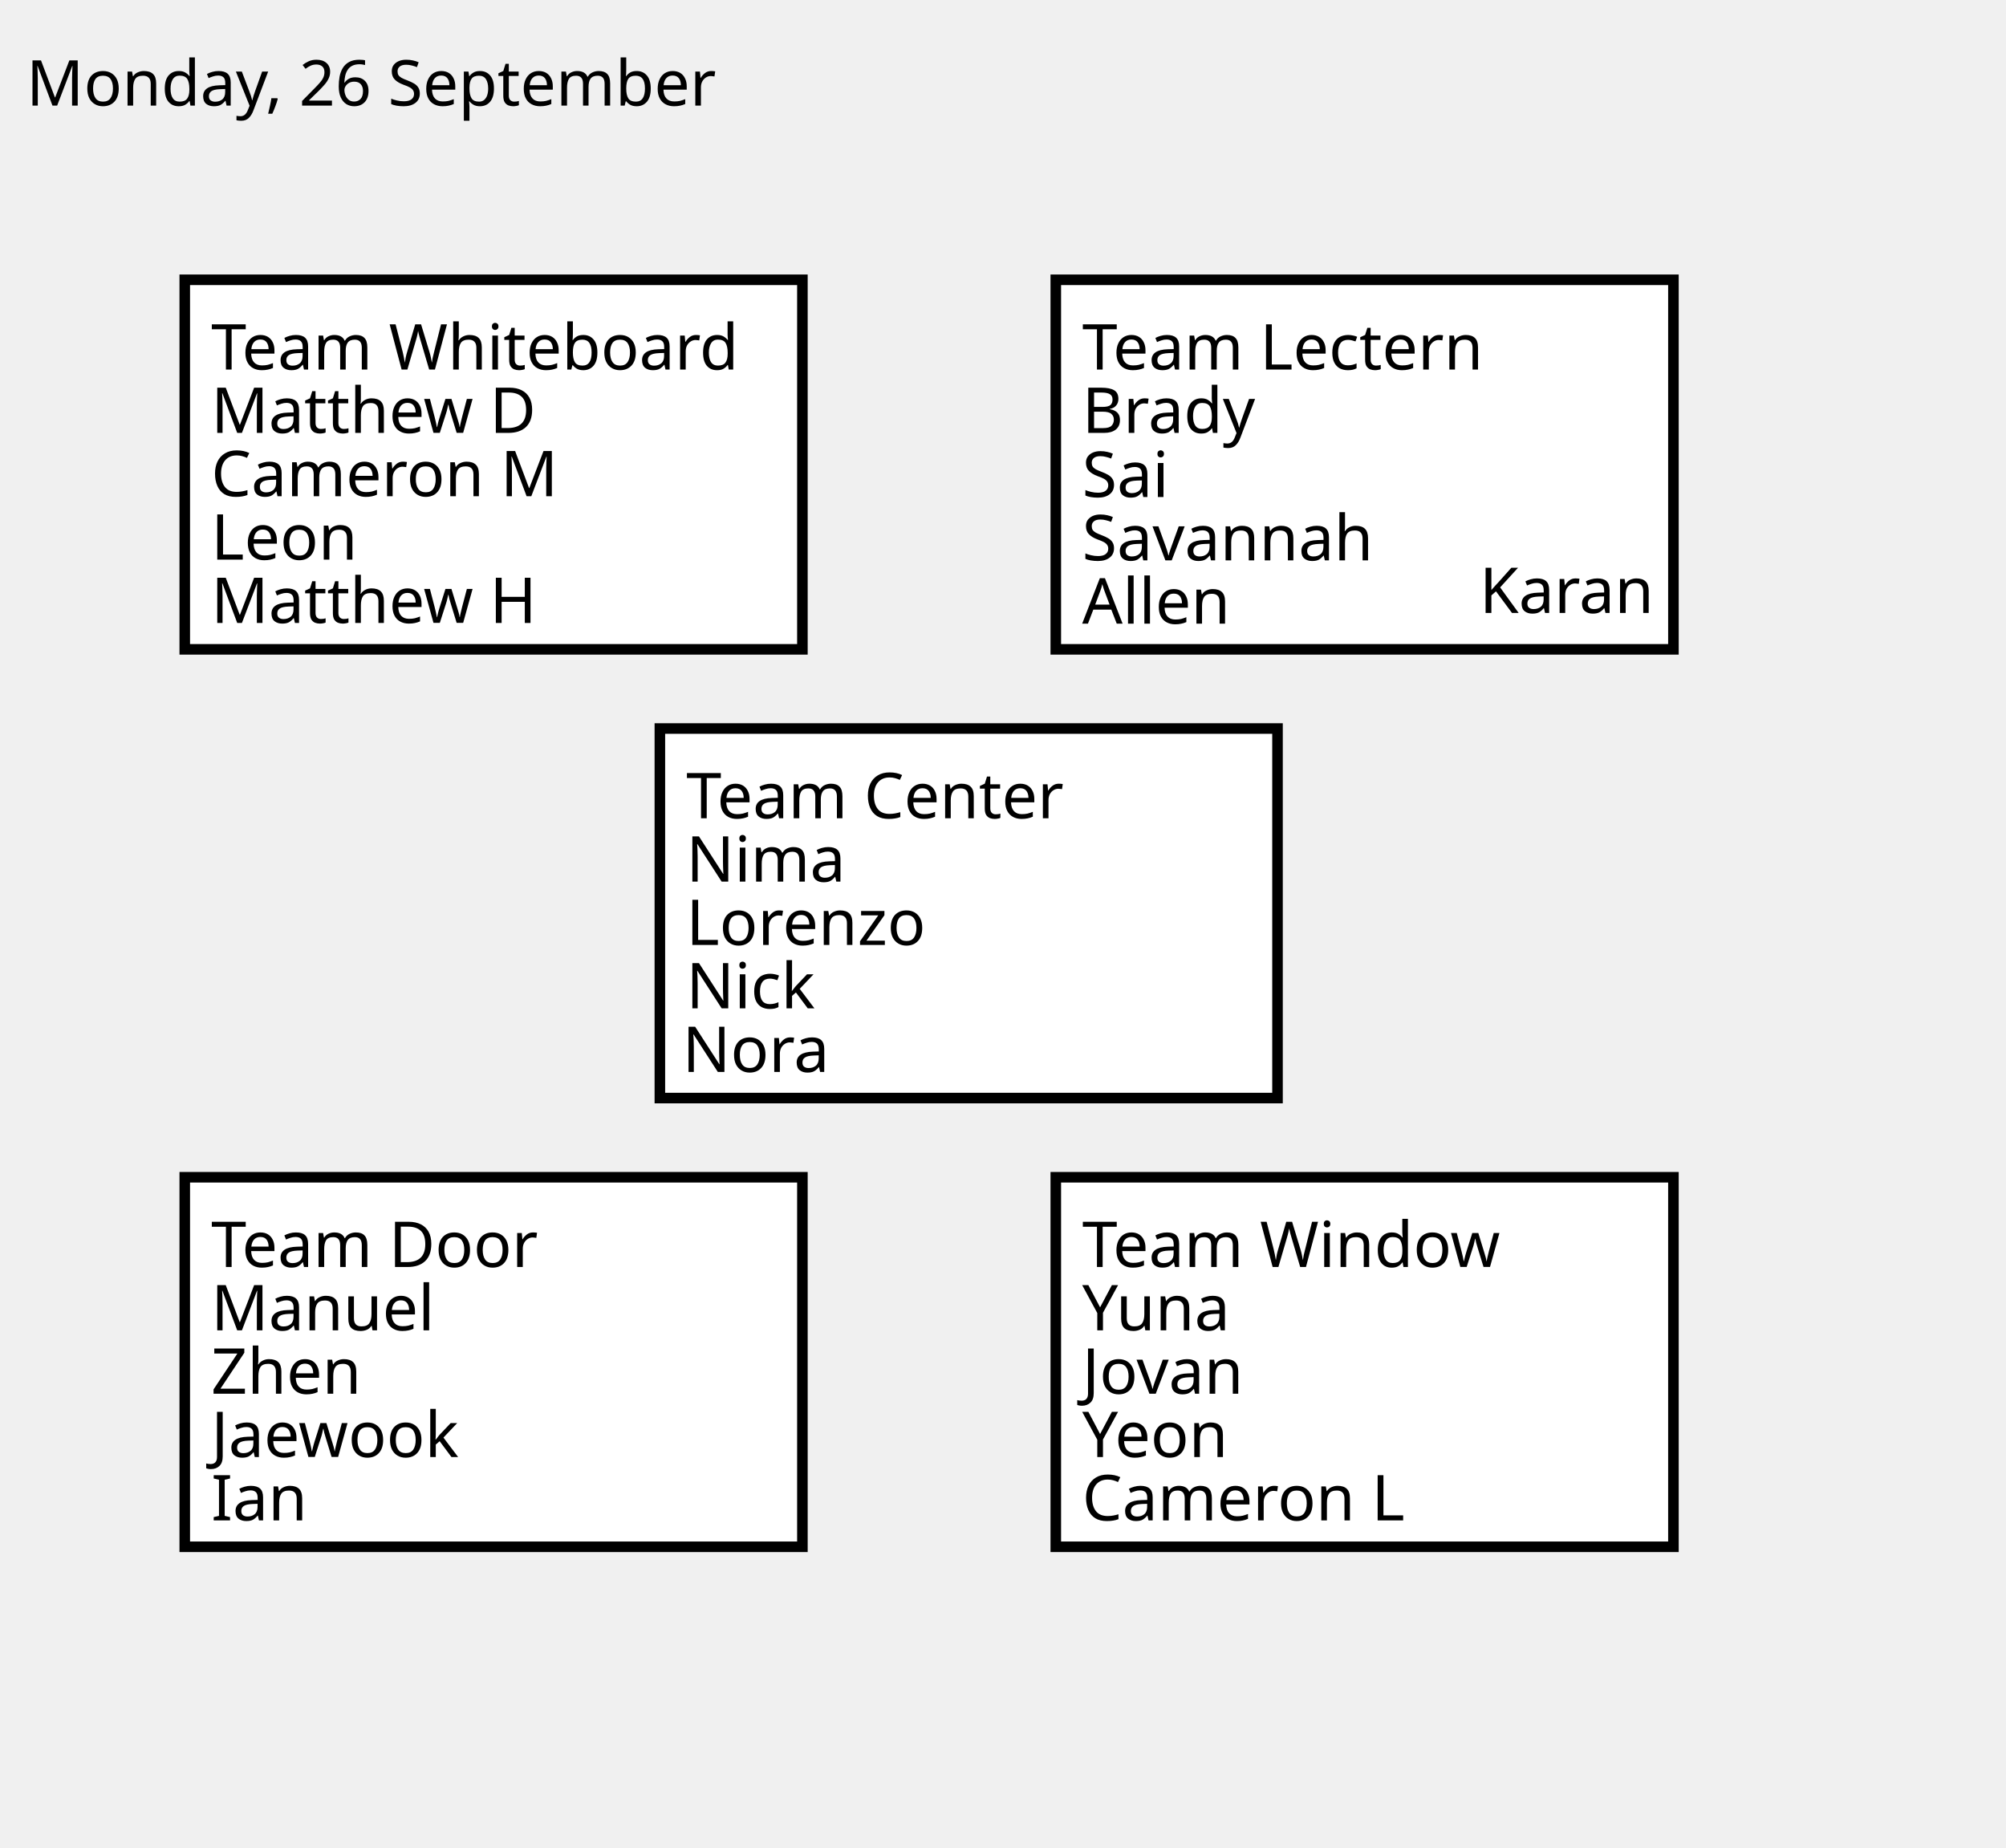
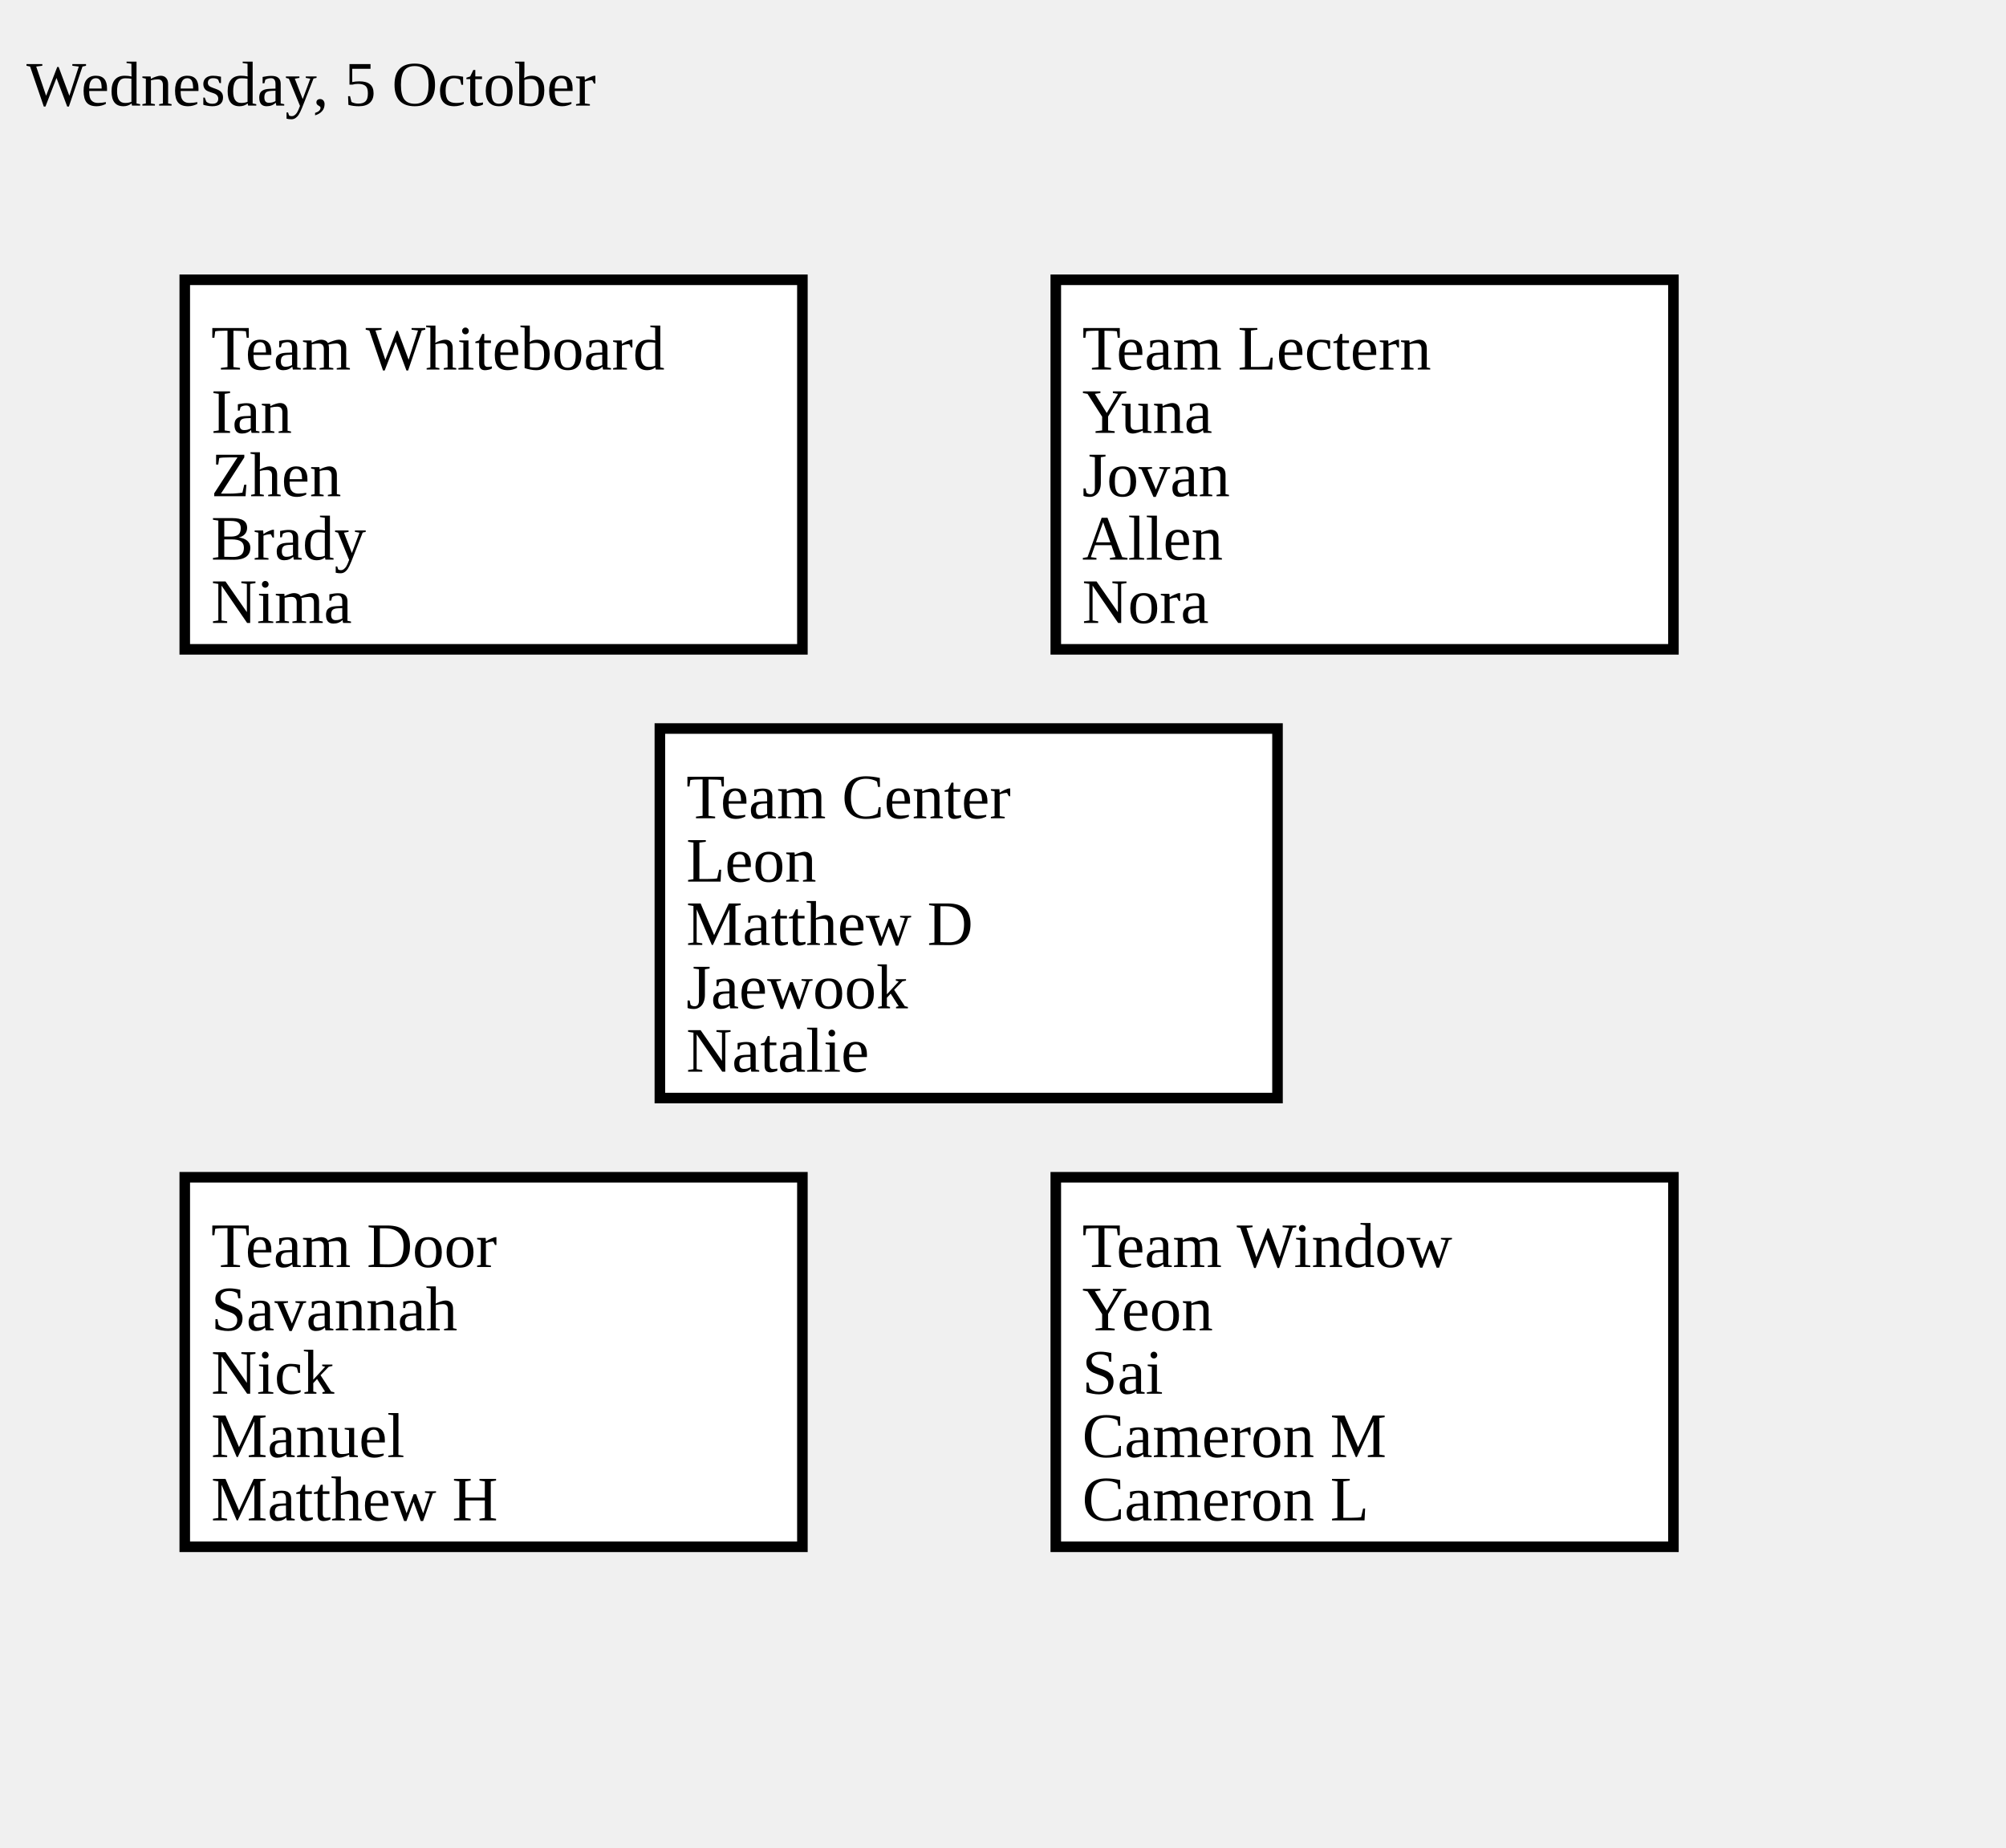
- <svg xmlns="http://www.w3.org/2000/svg" version="1.1" id="Layer_1" x="0px" y="0px" viewBox="0 0 380 350" style="enable-background:new 0 0 380 350;" xml:space="preserve">
-   <style type="text/css">
- 	.st0{fill:#FFFFFF;stroke:#000000;stroke-width:2;}
- 	.st1{font-family:'ArialMT';}
- 	.st2{font-size:12px;}
- </style>
-   <rect x="200" y="53" class="st0" width="117" height="70" />
-   <text transform="matrix(1 0 0 1 205 70)" class="st1 st2">Team Lectern</text>
-   <text transform="matrix(1 0 0 1 205 82)" class="st1 st2">Brady</text>
-   <text transform="matrix(1 0 0 1 205 94.1436)" class="st1 st2">Sai</text>
-   <text transform="matrix(1 0 0 1 205 106.1436)" class="st1 st2">Savannah</text>
-   <rect x="35" y="223" class="st0" width="117" height="70" />
-   <text transform="matrix(1 0 0 1 40 240)" class="st1 st2">Team Door</text>
-   <text transform="matrix(1 0 0 1 40 252)" class="st1 st2">Manuel</text>
-   <text transform="matrix(1 0 0 1 40 264)" class="st1 st2">Zhen</text>
-   <text transform="matrix(1 0 0 1 40 276)" class="st1 st2">Jaewook</text>
-   <text transform="matrix(1 0 0 1 40 288)" class="st1 st2">Ian</text>
-   <rect x="200" y="223" class="st0" width="117" height="70" />
-   <text transform="matrix(1 0 0 1 205 240)" class="st1 st2">Team Window</text>
-   <text transform="matrix(1 0 0 1 205 252)" class="st1 st2">Yuna</text>
-   <text transform="matrix(1 0 0 1 205 264)" class="st1 st2">Jovan</text>
-   <text transform="matrix(1 0 0 1 205 276)" class="st1 st2">Yeon</text>
-   <text transform="matrix(1 0 0 1 205 288)" class="st1 st2">Cameron L</text>
-   <rect x="35" y="53" class="st0" width="117" height="70" />
-   <text transform="matrix(1 0 0 1 40 70)" class="st1 st2">Team Whiteboard</text>
-   <text transform="matrix(1 0 0 1 40 82)" class="st1 st2">Matthew D</text>
-   <text transform="matrix(1 0 0 1 40 94)" class="st1 st2">Cameron M</text>
-   <text transform="matrix(1 0 0 1 40 106)" class="st1 st2">Leon</text>
-   <text transform="matrix(1 0 0 1 40 118)" class="st1 st2">Matthew H</text>
-   <rect x="125" y="138" class="st0" width="117" height="70" />
-   <text transform="matrix(1 0 0 1 130 155)" class="st1 st2">Team Center</text>
-   <text transform="matrix(1 0 0 1 130 167)" class="st1 st2">Nima</text>
-   <text transform="matrix(1 0 0 1 130 179)" class="st1 st2">Lorenzo</text>
-   <text transform="matrix(1 0 0 1 130 191)" class="st1 st2">Nick</text>
-   <text transform="matrix(1 0 0 1 5 20)" class="st1 st2">Monday, 26 September</text>
-   <text transform="matrix(1 0 0 1 129.2753 203.0505)" class="st1 st2">Nora</text>
-   <text transform="matrix(1 0 0 1 204.9997 118.1318)" class="st1 st2">Allen</text>
-   <text transform="matrix(1 0 0 1 280.2648 116.1109)" class="st1 st2">Karan</text>
+ <svg xmlns="http://www.w3.org/2000/svg" width="380" height="350" viewBox="0 -350 380 350">
+   <defs>
+ </defs>
+   <rect x="200" y="-297.0" width="117" height="70" fill="#ffffff" stroke-width="2" stroke="black" />
+   <text x="205" y="-280.0" font-size="12" fill="black" dy="0em">Team Lectern</text>
+   <text x="205" y="-268.0" font-size="12" fill="black" dy="0em">Yuna</text>
+   <text x="205" y="-256.0" font-size="12" fill="black" dy="0em">Jovan</text>
+   <text x="205" y="-244.0" font-size="12" fill="black" dy="0em">Allen</text>
+   <text x="205" y="-232.0" font-size="12" fill="black" dy="0em">Nora</text>
+   <rect x="35" y="-127.0" width="117" height="70" fill="#ffffff" stroke-width="2" stroke="black" />
+   <text x="40" y="-110.0" font-size="12" fill="black" dy="0em">Team Door</text>
+   <text x="40" y="-98.0" font-size="12" fill="black" dy="0em">Savannah</text>
+   <text x="40" y="-86.0" font-size="12" fill="black" dy="0em">Nick</text>
+   <text x="40" y="-74.0" font-size="12" fill="black" dy="0em">Manuel</text>
+   <text x="40" y="-62.0" font-size="12" fill="black" dy="0em">Matthew H</text>
+   <rect x="200" y="-127.0" width="117" height="70" fill="#ffffff" stroke-width="2" stroke="black" />
+   <text x="205" y="-110.0" font-size="12" fill="black" dy="0em">Team Window</text>
+   <text x="205" y="-98.0" font-size="12" fill="black" dy="0em">Yeon</text>
+   <text x="205" y="-86.0" font-size="12" fill="black" dy="0em">Sai</text>
+   <text x="205" y="-74.0" font-size="12" fill="black" dy="0em">Cameron M</text>
+   <text x="205" y="-62.0" font-size="12" fill="black" dy="0em">Cameron L</text>
+   <rect x="35" y="-297.0" width="117" height="70" fill="#ffffff" stroke-width="2" stroke="black" />
+   <text x="40" y="-280.0" font-size="12" fill="black" dy="0em">Team Whiteboard</text>
+   <text x="40" y="-268.0" font-size="12" fill="black" dy="0em">Ian</text>
+   <text x="40" y="-256.0" font-size="12" fill="black" dy="0em">Zhen</text>
+   <text x="40" y="-244.0" font-size="12" fill="black" dy="0em">Brady</text>
+   <text x="40" y="-232.0" font-size="12" fill="black" dy="0em">Nima</text>
+   <rect x="125" y="-212.0" width="117" height="70" fill="#ffffff" stroke-width="2" stroke="black" />
+   <text x="130" y="-195.0" font-size="12" fill="black" dy="0em">Team Center</text>
+   <text x="130" y="-183.0" font-size="12" fill="black" dy="0em">Leon</text>
+   <text x="130" y="-171.0" font-size="12" fill="black" dy="0em">Matthew D</text>
+   <text x="130" y="-159.0" font-size="12" fill="black" dy="0em">Jaewook</text>
+   <text x="130" y="-147.0" font-size="12" fill="black" dy="0em">Natalie</text>
+   <text x="5" y="-330" font-size="12" fill="black" dy="0em">Wednesday, 5 October</text>
</svg>
